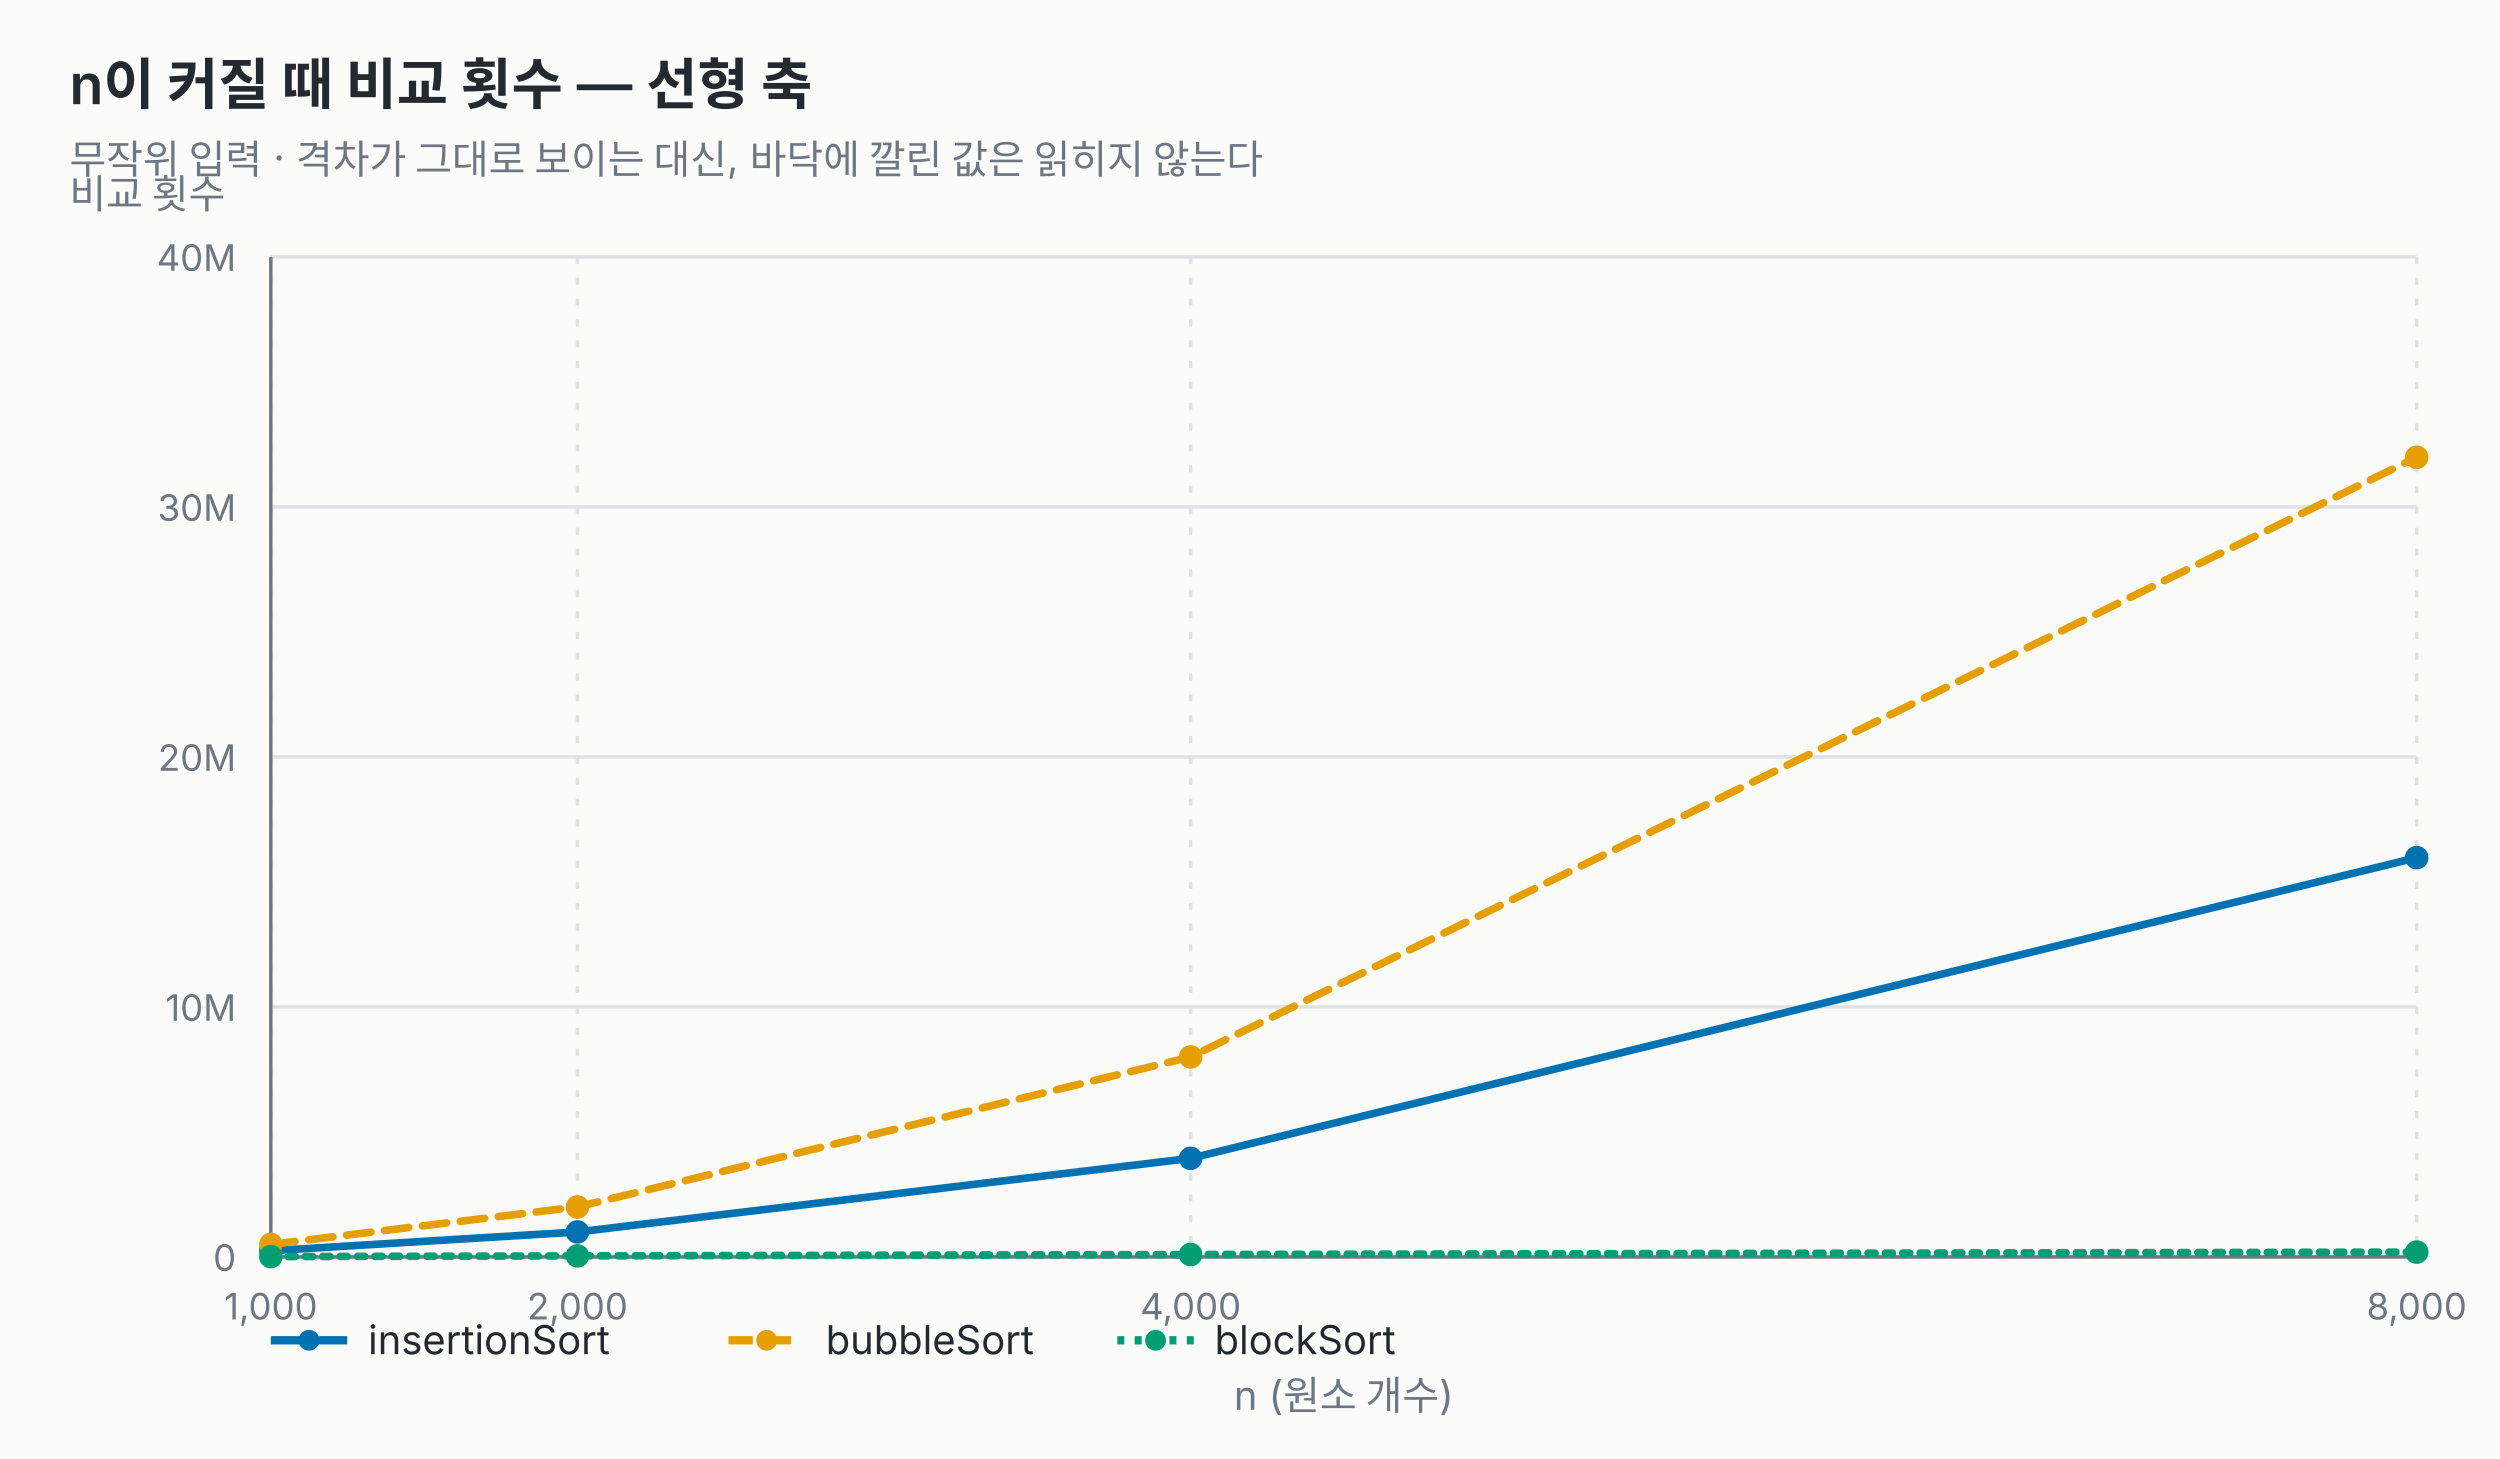
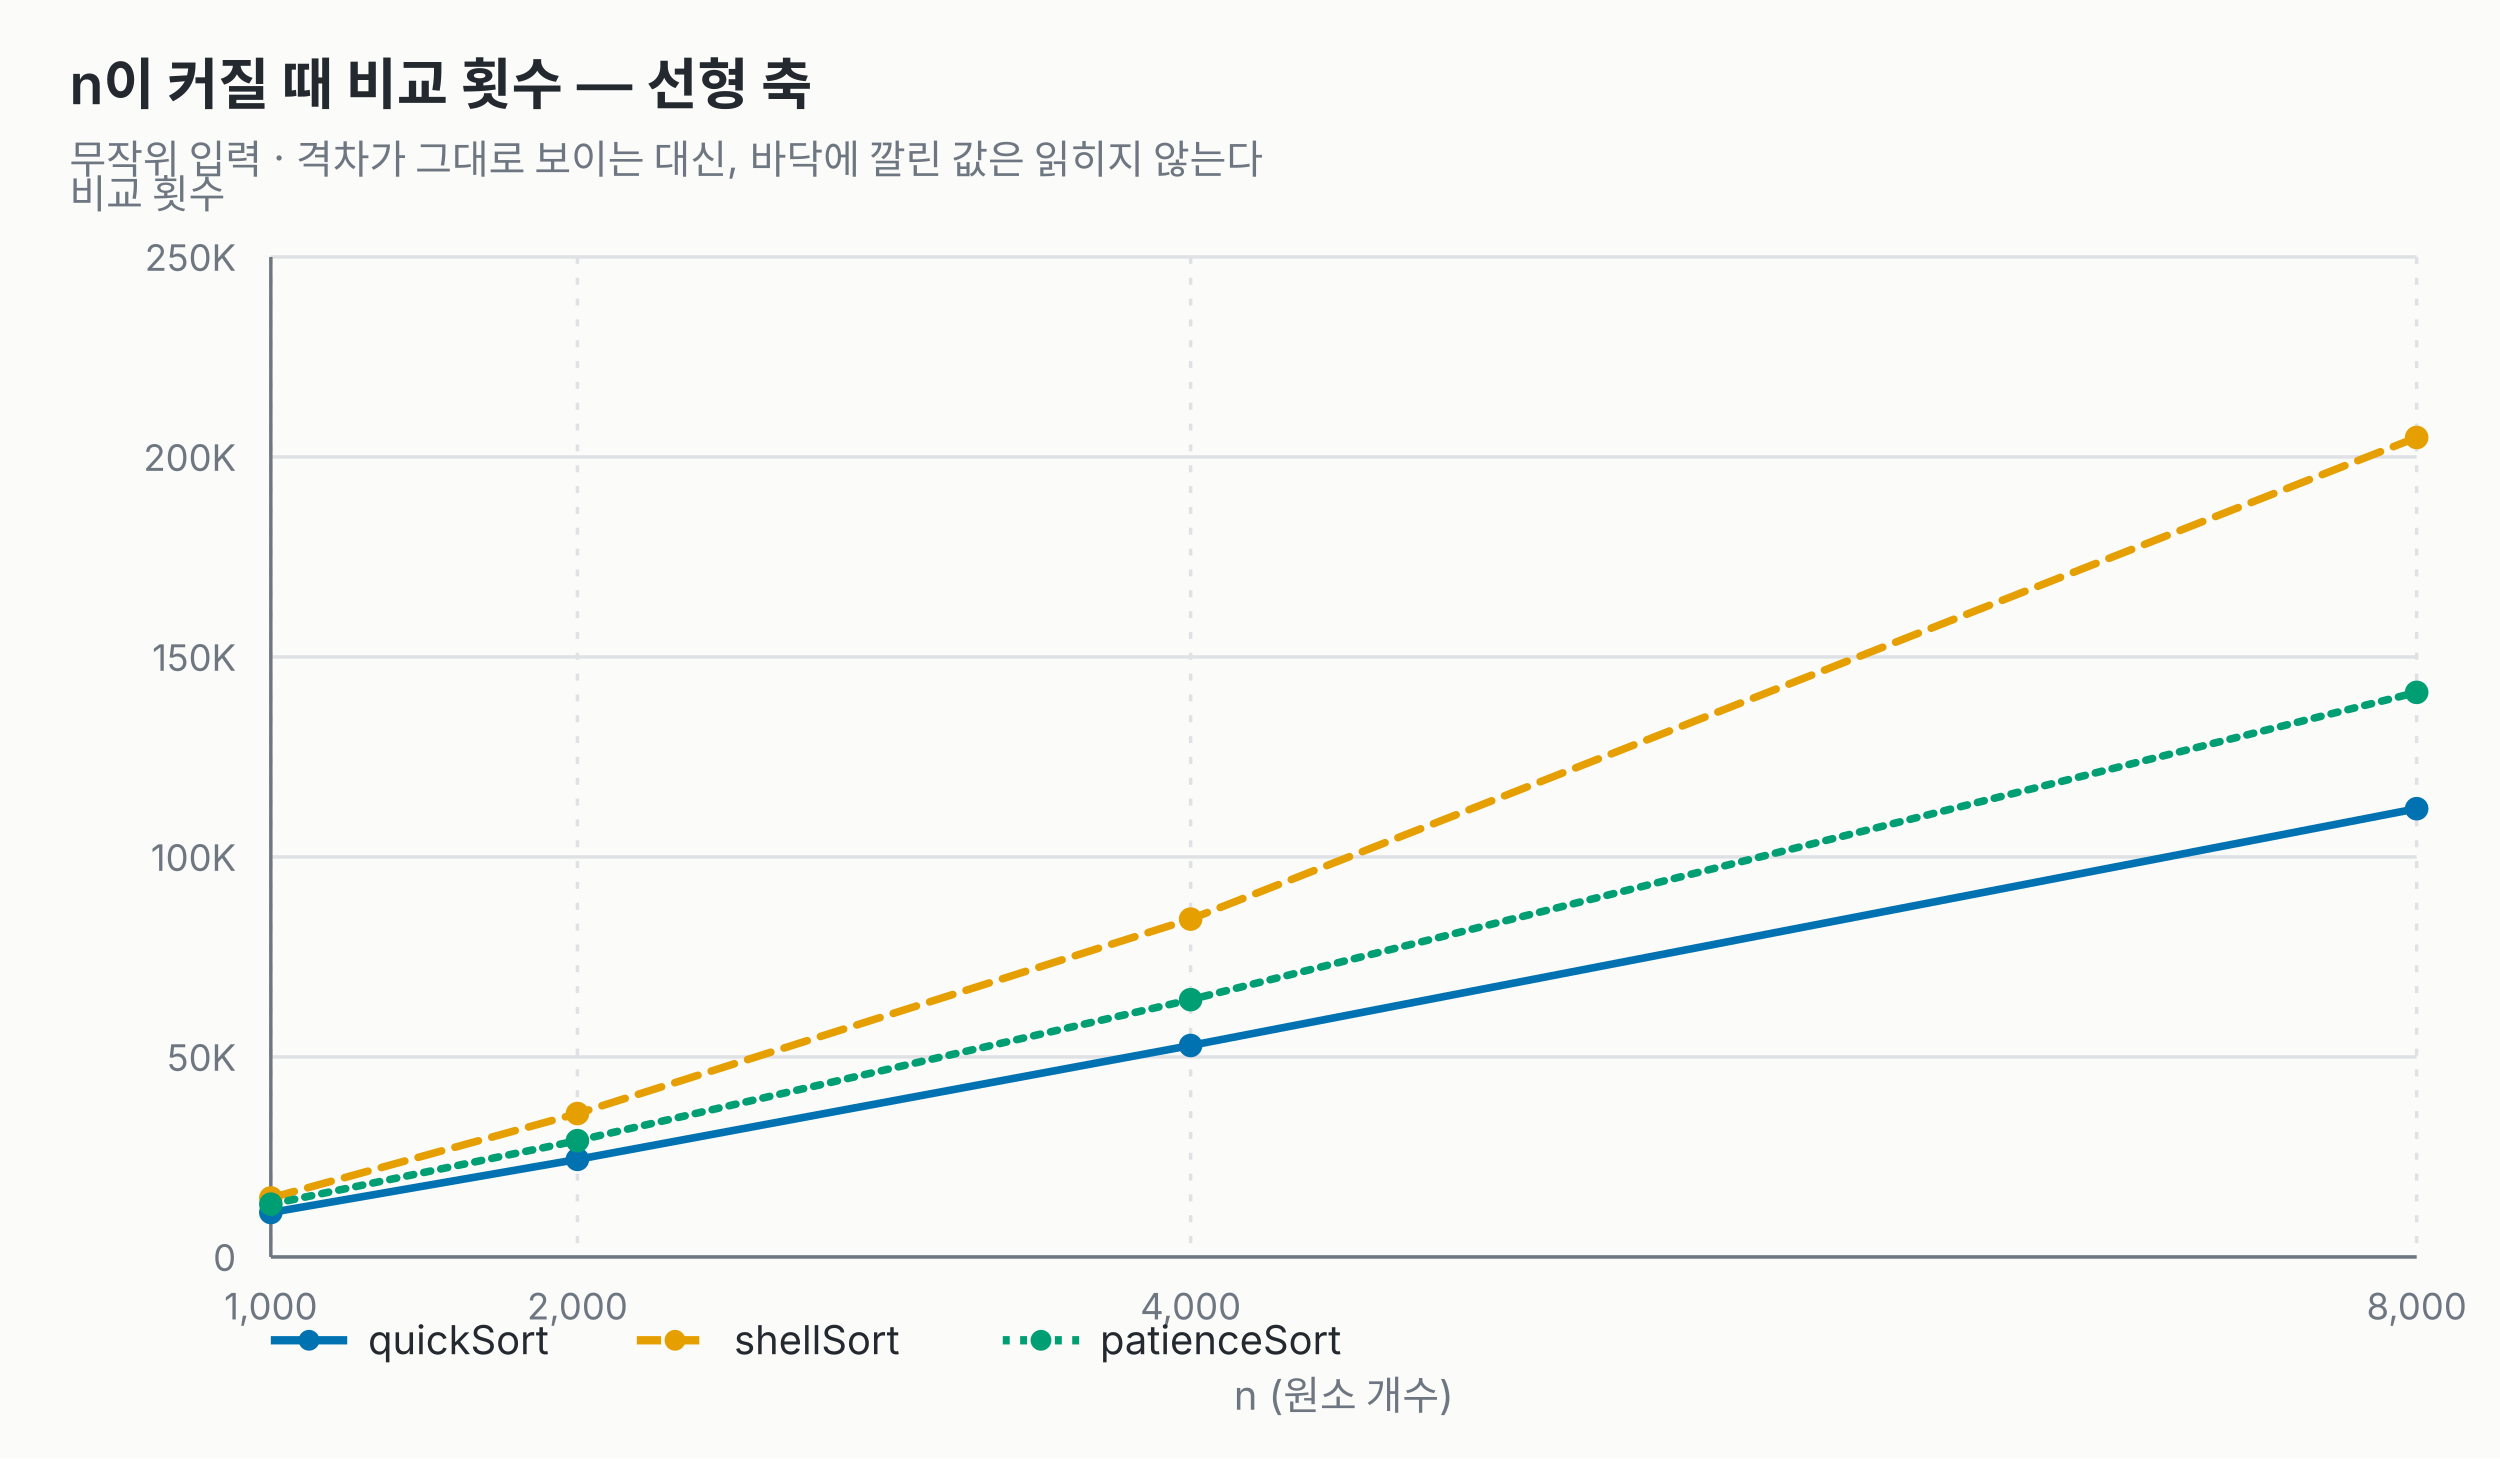
<svg xmlns="http://www.w3.org/2000/svg" width="720" height="420" viewBox="0 0 720 420" font-family="-apple-system, BlinkMacSystemFont, 'Segoe UI', 'Noto Sans KR', 'Apple SD Gothic Neo', 'Malgun Gothic', sans-serif">
  <rect width="720" height="420" fill="#fbfbf9" />
  <text x="20.0" y="30.0" font-size="16" fill="#24292f" text-anchor="start" font-weight="600">n이 커질 때 비교 횟수 — 선형 축</text>
  <text x="20.0" y="50.0" font-size="11.5" fill="#6e7781" text-anchor="start" font-weight="400">무작위 입력 · 격차가 그대로 보이는 대신, 바닥에 깔린 값은 읽히지 않는다</text>
  <line x1="78.0" y1="362.0" x2="696.0" y2="362.0" stroke="#dfe1e4" stroke-width="1" stroke-dasharray="none" />
  <text x="68.0" y="366.0" font-size="10.5" fill="#6e7781" text-anchor="end" font-weight="400">0</text>
-   <line x1="78.0" y1="290.0" x2="696.0" y2="290.0" stroke="#dfe1e4" stroke-width="1" stroke-dasharray="none" />
-   <text x="68.0" y="294.0" font-size="10.5" fill="#6e7781" text-anchor="end" font-weight="400">10M</text>
-   <line x1="78.0" y1="218.0" x2="696.0" y2="218.0" stroke="#dfe1e4" stroke-width="1" stroke-dasharray="none" />
-   <text x="68.0" y="222.0" font-size="10.5" fill="#6e7781" text-anchor="end" font-weight="400">20M</text>
-   <line x1="78.0" y1="146.0" x2="696.0" y2="146.0" stroke="#dfe1e4" stroke-width="1" stroke-dasharray="none" />
-   <text x="68.0" y="150.0" font-size="10.5" fill="#6e7781" text-anchor="end" font-weight="400">30M</text>
+   <line x1="78.0" y1="304.4" x2="696.0" y2="304.4" stroke="#dfe1e4" stroke-width="1" stroke-dasharray="none" />
+   <text x="68.0" y="308.4" font-size="10.5" fill="#6e7781" text-anchor="end" font-weight="400">50K</text>
+   <line x1="78.0" y1="246.8" x2="696.0" y2="246.8" stroke="#dfe1e4" stroke-width="1" stroke-dasharray="none" />
+   <text x="68.0" y="250.8" font-size="10.5" fill="#6e7781" text-anchor="end" font-weight="400">100K</text>
+   <line x1="78.0" y1="189.2" x2="696.0" y2="189.2" stroke="#dfe1e4" stroke-width="1" stroke-dasharray="none" />
+   <text x="68.0" y="193.2" font-size="10.5" fill="#6e7781" text-anchor="end" font-weight="400">150K</text>
+   <line x1="78.0" y1="131.6" x2="696.0" y2="131.6" stroke="#dfe1e4" stroke-width="1" stroke-dasharray="none" />
+   <text x="68.0" y="135.6" font-size="10.5" fill="#6e7781" text-anchor="end" font-weight="400">200K</text>
  <line x1="78.0" y1="74.0" x2="696.0" y2="74.0" stroke="#dfe1e4" stroke-width="1" stroke-dasharray="none" />
-   <text x="68.0" y="78.0" font-size="10.5" fill="#6e7781" text-anchor="end" font-weight="400">40M</text>
+   <text x="68.0" y="78.0" font-size="10.5" fill="#6e7781" text-anchor="end" font-weight="400">250K</text>
  <line x1="78.0" y1="74.0" x2="78.0" y2="362.0" stroke="#dfe1e4" stroke-width="1" stroke-dasharray="2 4" />
  <text x="78.0" y="380.0" font-size="10.5" fill="#6e7781" text-anchor="middle" font-weight="400">1,000</text>
  <line x1="166.3" y1="74.0" x2="166.3" y2="362.0" stroke="#dfe1e4" stroke-width="1" stroke-dasharray="2 4" />
  <text x="166.3" y="380.0" font-size="10.5" fill="#6e7781" text-anchor="middle" font-weight="400">2,000</text>
  <line x1="342.9" y1="74.0" x2="342.9" y2="362.0" stroke="#dfe1e4" stroke-width="1" stroke-dasharray="2 4" />
  <text x="342.9" y="380.0" font-size="10.5" fill="#6e7781" text-anchor="middle" font-weight="400">4,000</text>
  <line x1="696.0" y1="74.0" x2="696.0" y2="362.0" stroke="#dfe1e4" stroke-width="1" stroke-dasharray="2 4" />
  <text x="696.0" y="380.0" font-size="10.5" fill="#6e7781" text-anchor="middle" font-weight="400">8,000</text>
  <line x1="78.0" y1="362.0" x2="696.0" y2="362.0" stroke="#6e7781" stroke-width="1" stroke-dasharray="none" />
  <line x1="78.0" y1="74.0" x2="78.0" y2="362.0" stroke="#6e7781" stroke-width="1" stroke-dasharray="none" />
  <text x="387.0" y="406.0" font-size="11.5" fill="#6e7781" text-anchor="middle" font-weight="400">n (원소 개수)</text>
  <text x="20.0" y="60.0" font-size="11.5" fill="#6e7781" text-anchor="start" font-weight="400">비교 횟수</text>
-   <polyline points="78.0,360.2 166.3,354.8 342.9,333.6 696.0,247.0" fill="none" stroke="#0072B2" stroke-width="2.2" stroke-dasharray="none" stroke-linejoin="round" stroke-linecap="round" />
-   <circle cx="78.0" cy="360.2" r="3.4" fill="#0072B2" />
-   <circle cx="166.3" cy="354.8" r="3.4" fill="#0072B2" />
-   <circle cx="342.9" cy="333.6" r="3.4" fill="#0072B2" />
-   <circle cx="696.0" cy="247.0" r="3.4" fill="#0072B2" />
-   <polyline points="78.0,358.4 166.3,347.6 342.9,304.4 696.0,131.7" fill="none" stroke="#E69F00" stroke-width="2.2" stroke-dasharray="7 4" stroke-linejoin="round" stroke-linecap="round" />
-   <circle cx="78.0" cy="358.4" r="3.4" fill="#E69F00" />
-   <circle cx="166.3" cy="347.6" r="3.4" fill="#E69F00" />
-   <circle cx="342.9" cy="304.4" r="3.4" fill="#E69F00" />
-   <circle cx="696.0" cy="131.7" r="3.4" fill="#E69F00" />
-   <polyline points="78.0,361.9 166.3,361.7 342.9,361.3 696.0,360.6" fill="none" stroke="#009E73" stroke-width="2.2" stroke-dasharray="2 3" stroke-linejoin="round" stroke-linecap="round" />
-   <circle cx="78.0" cy="361.9" r="3.4" fill="#009E73" />
-   <circle cx="166.3" cy="361.7" r="3.4" fill="#009E73" />
-   <circle cx="342.9" cy="361.3" r="3.4" fill="#009E73" />
-   <circle cx="696.0" cy="360.6" r="3.4" fill="#009E73" />
+   <polyline points="78.0,349.2 166.3,333.9 342.9,301.1 696.0,232.9" fill="none" stroke="#0072B2" stroke-width="2.2" stroke-dasharray="none" stroke-linejoin="round" stroke-linecap="round" />
+   <circle cx="78.0" cy="349.2" r="3.4" fill="#0072B2" />
+   <circle cx="166.3" cy="333.9" r="3.4" fill="#0072B2" />
+   <circle cx="342.9" cy="301.1" r="3.4" fill="#0072B2" />
+   <circle cx="696.0" cy="232.9" r="3.4" fill="#0072B2" />
+   <polyline points="78.0,345.0 166.3,320.7 342.9,264.7 696.0,126.0" fill="none" stroke="#E69F00" stroke-width="2.2" stroke-dasharray="7 4" stroke-linejoin="round" stroke-linecap="round" />
+   <circle cx="78.0" cy="345.0" r="3.4" fill="#E69F00" />
+   <circle cx="166.3" cy="320.7" r="3.4" fill="#E69F00" />
+   <circle cx="342.9" cy="264.7" r="3.4" fill="#E69F00" />
+   <circle cx="696.0" cy="126.0" r="3.4" fill="#E69F00" />
+   <polyline points="78.0,346.8 166.3,328.5 342.9,287.9 696.0,199.4" fill="none" stroke="#009E73" stroke-width="2.2" stroke-dasharray="2 3" stroke-linejoin="round" stroke-linecap="round" />
+   <circle cx="78.0" cy="346.8" r="3.4" fill="#009E73" />
+   <circle cx="166.3" cy="328.5" r="3.4" fill="#009E73" />
+   <circle cx="342.9" cy="287.9" r="3.4" fill="#009E73" />
+   <circle cx="696.0" cy="199.4" r="3.4" fill="#009E73" />
  <line x1="78.0" y1="386.0" x2="100.0" y2="386.0" stroke="#0072B2" stroke-width="2.4" stroke-dasharray="none" />
  <circle cx="89.0" cy="386.0" r="3" fill="#0072B2" />
-   <text x="106.0" y="390.0" font-size="11.5" fill="#24292f" text-anchor="start" font-weight="400">insertionSort</text>
-   <line x1="209.8" y1="386.0" x2="231.8" y2="386.0" stroke="#E69F00" stroke-width="2.4" stroke-dasharray="7 4" />
-   <circle cx="220.8" cy="386.0" r="3" fill="#E69F00" />
-   <text x="237.8" y="390.0" font-size="11.5" fill="#24292f" text-anchor="start" font-weight="400">bubbleSort</text>
-   <line x1="321.8" y1="386.0" x2="343.8" y2="386.0" stroke="#009E73" stroke-width="2.4" stroke-dasharray="2 3" />
-   <circle cx="332.8" cy="386.0" r="3" fill="#009E73" />
-   <text x="349.8" y="390.0" font-size="11.5" fill="#24292f" text-anchor="start" font-weight="400">blockSort</text>
+   <text x="106.0" y="390.0" font-size="11.5" fill="#24292f" text-anchor="start" font-weight="400">quickSort</text>
+   <line x1="183.4" y1="386.0" x2="205.4" y2="386.0" stroke="#E69F00" stroke-width="2.4" stroke-dasharray="7 4" />
+   <circle cx="194.4" cy="386.0" r="3" fill="#E69F00" />
+   <text x="211.4" y="390.0" font-size="11.5" fill="#24292f" text-anchor="start" font-weight="400">shellSort</text>
+   <line x1="288.8" y1="386.0" x2="310.8" y2="386.0" stroke="#009E73" stroke-width="2.4" stroke-dasharray="2 3" />
+   <circle cx="299.8" cy="386.0" r="3" fill="#009E73" />
+   <text x="316.8" y="390.0" font-size="11.5" fill="#24292f" text-anchor="start" font-weight="400">patienceSort</text>
</svg>
